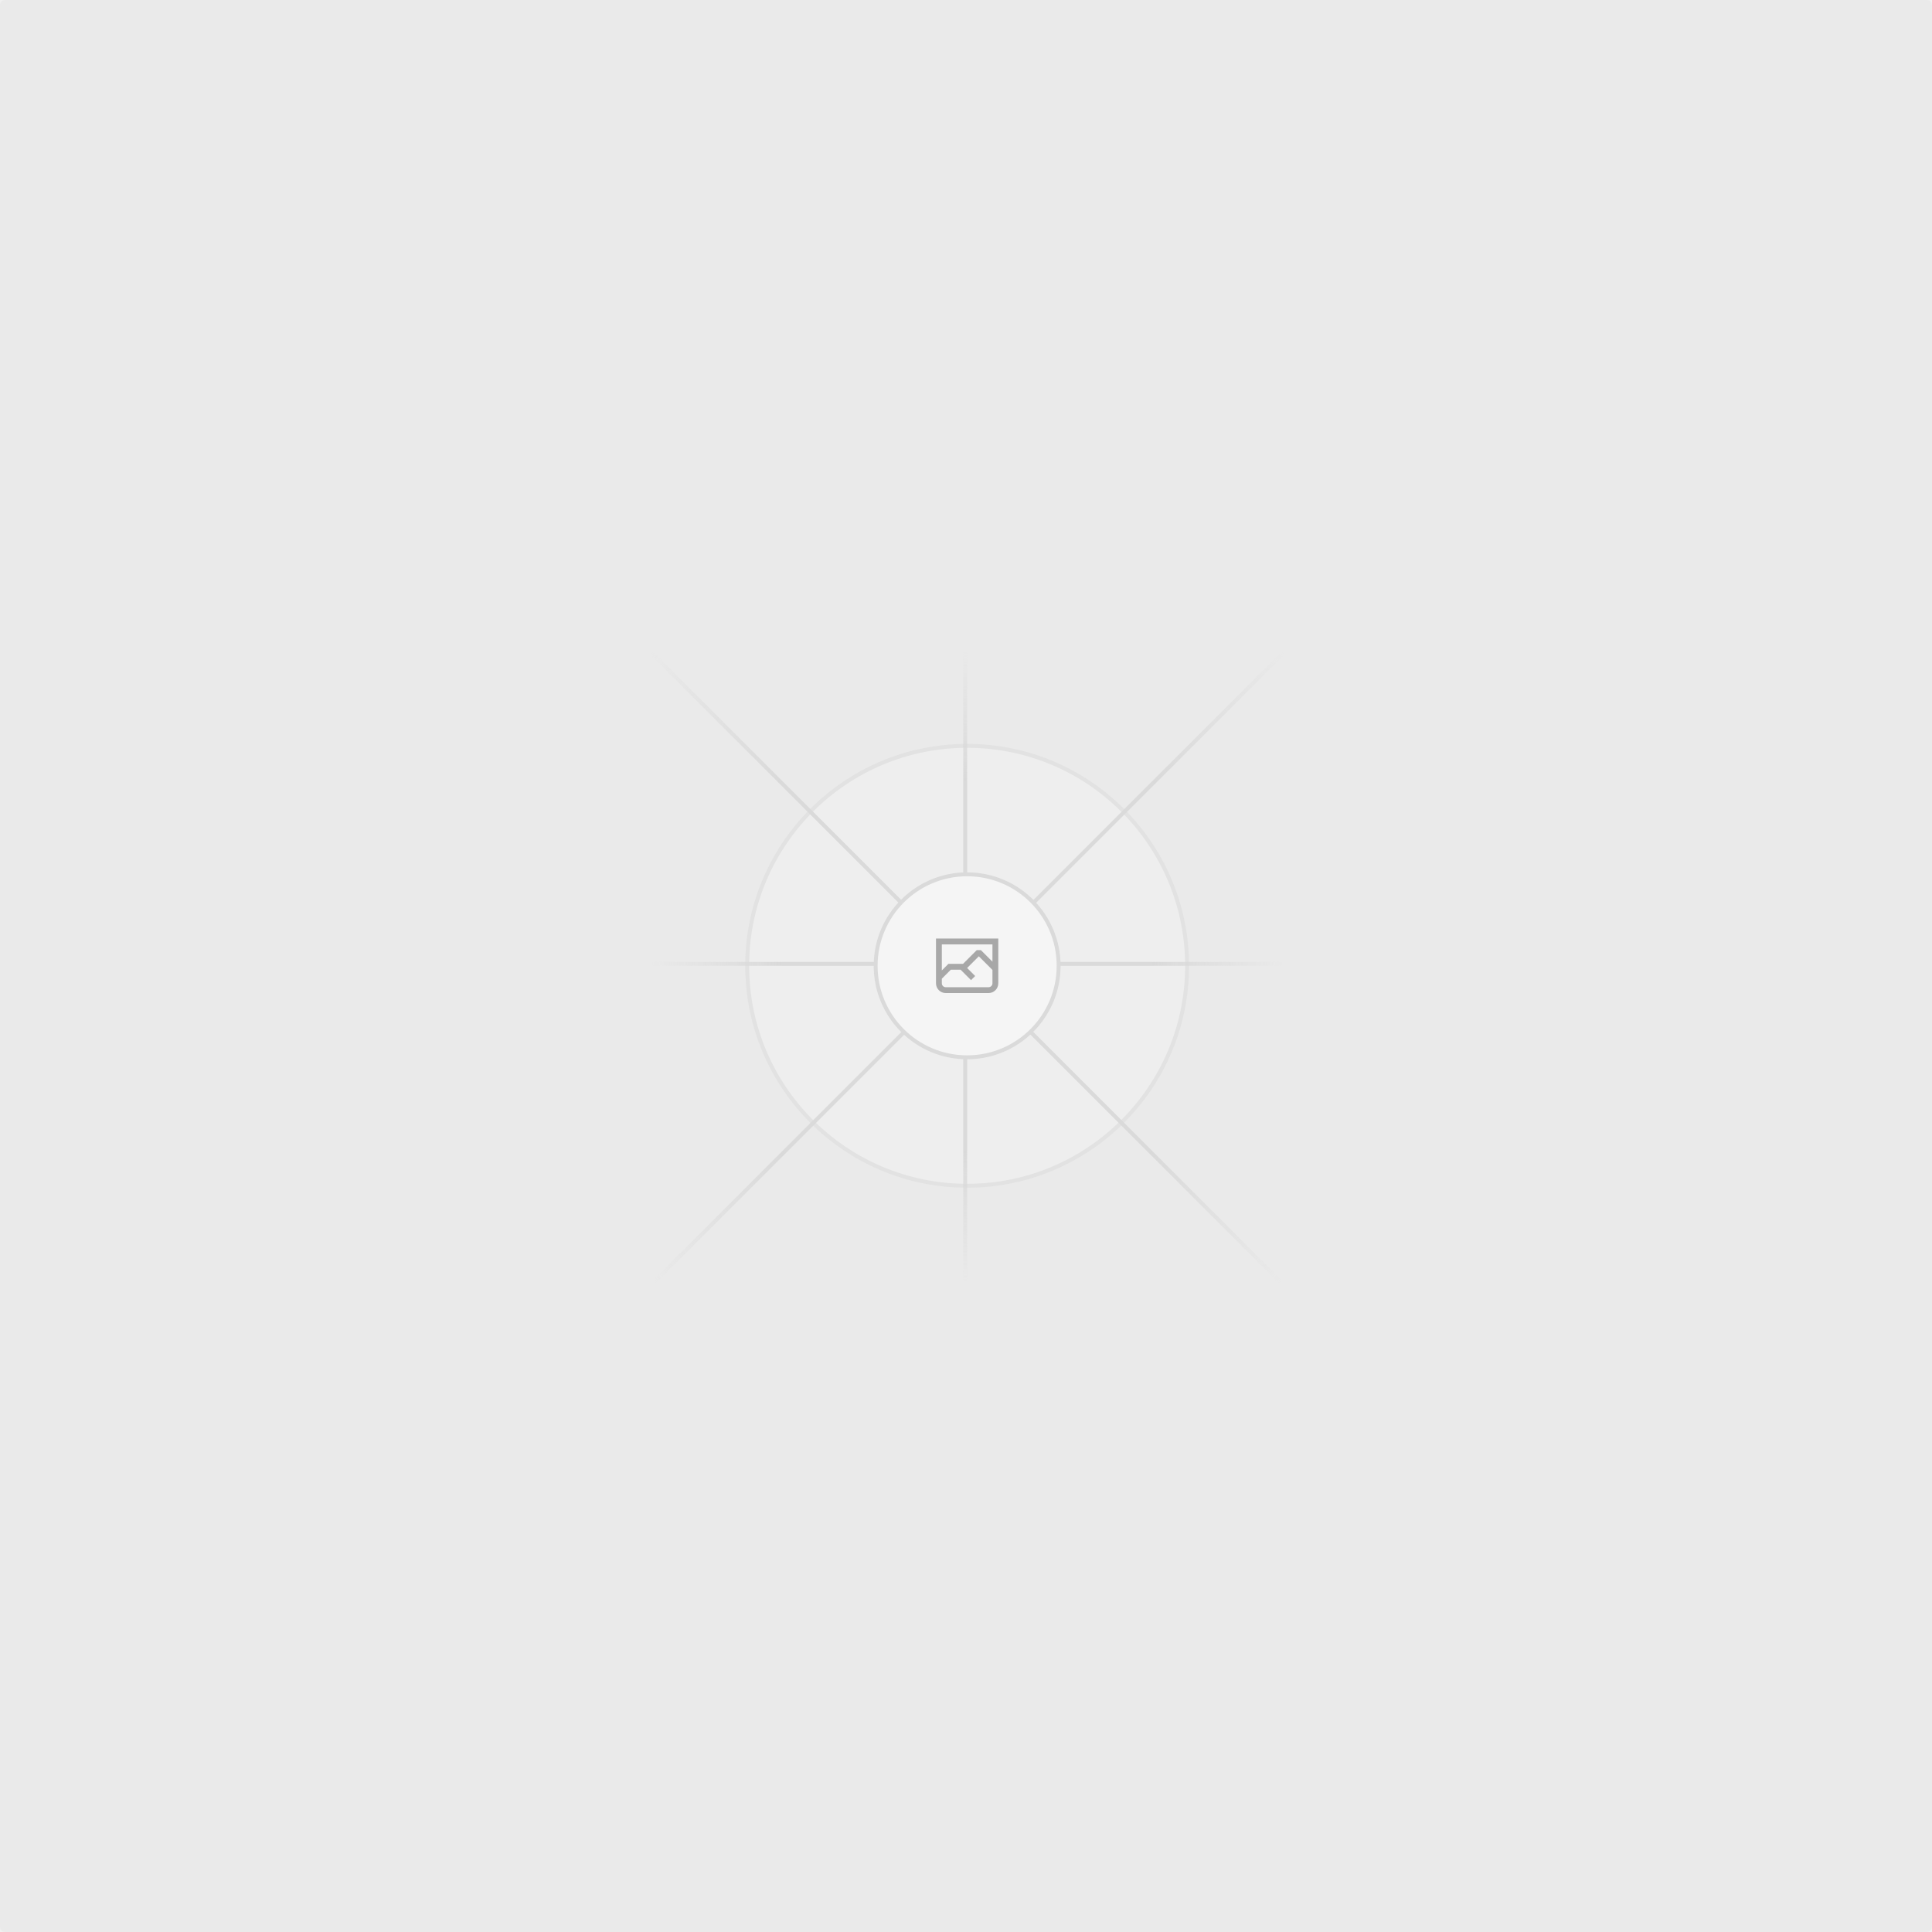
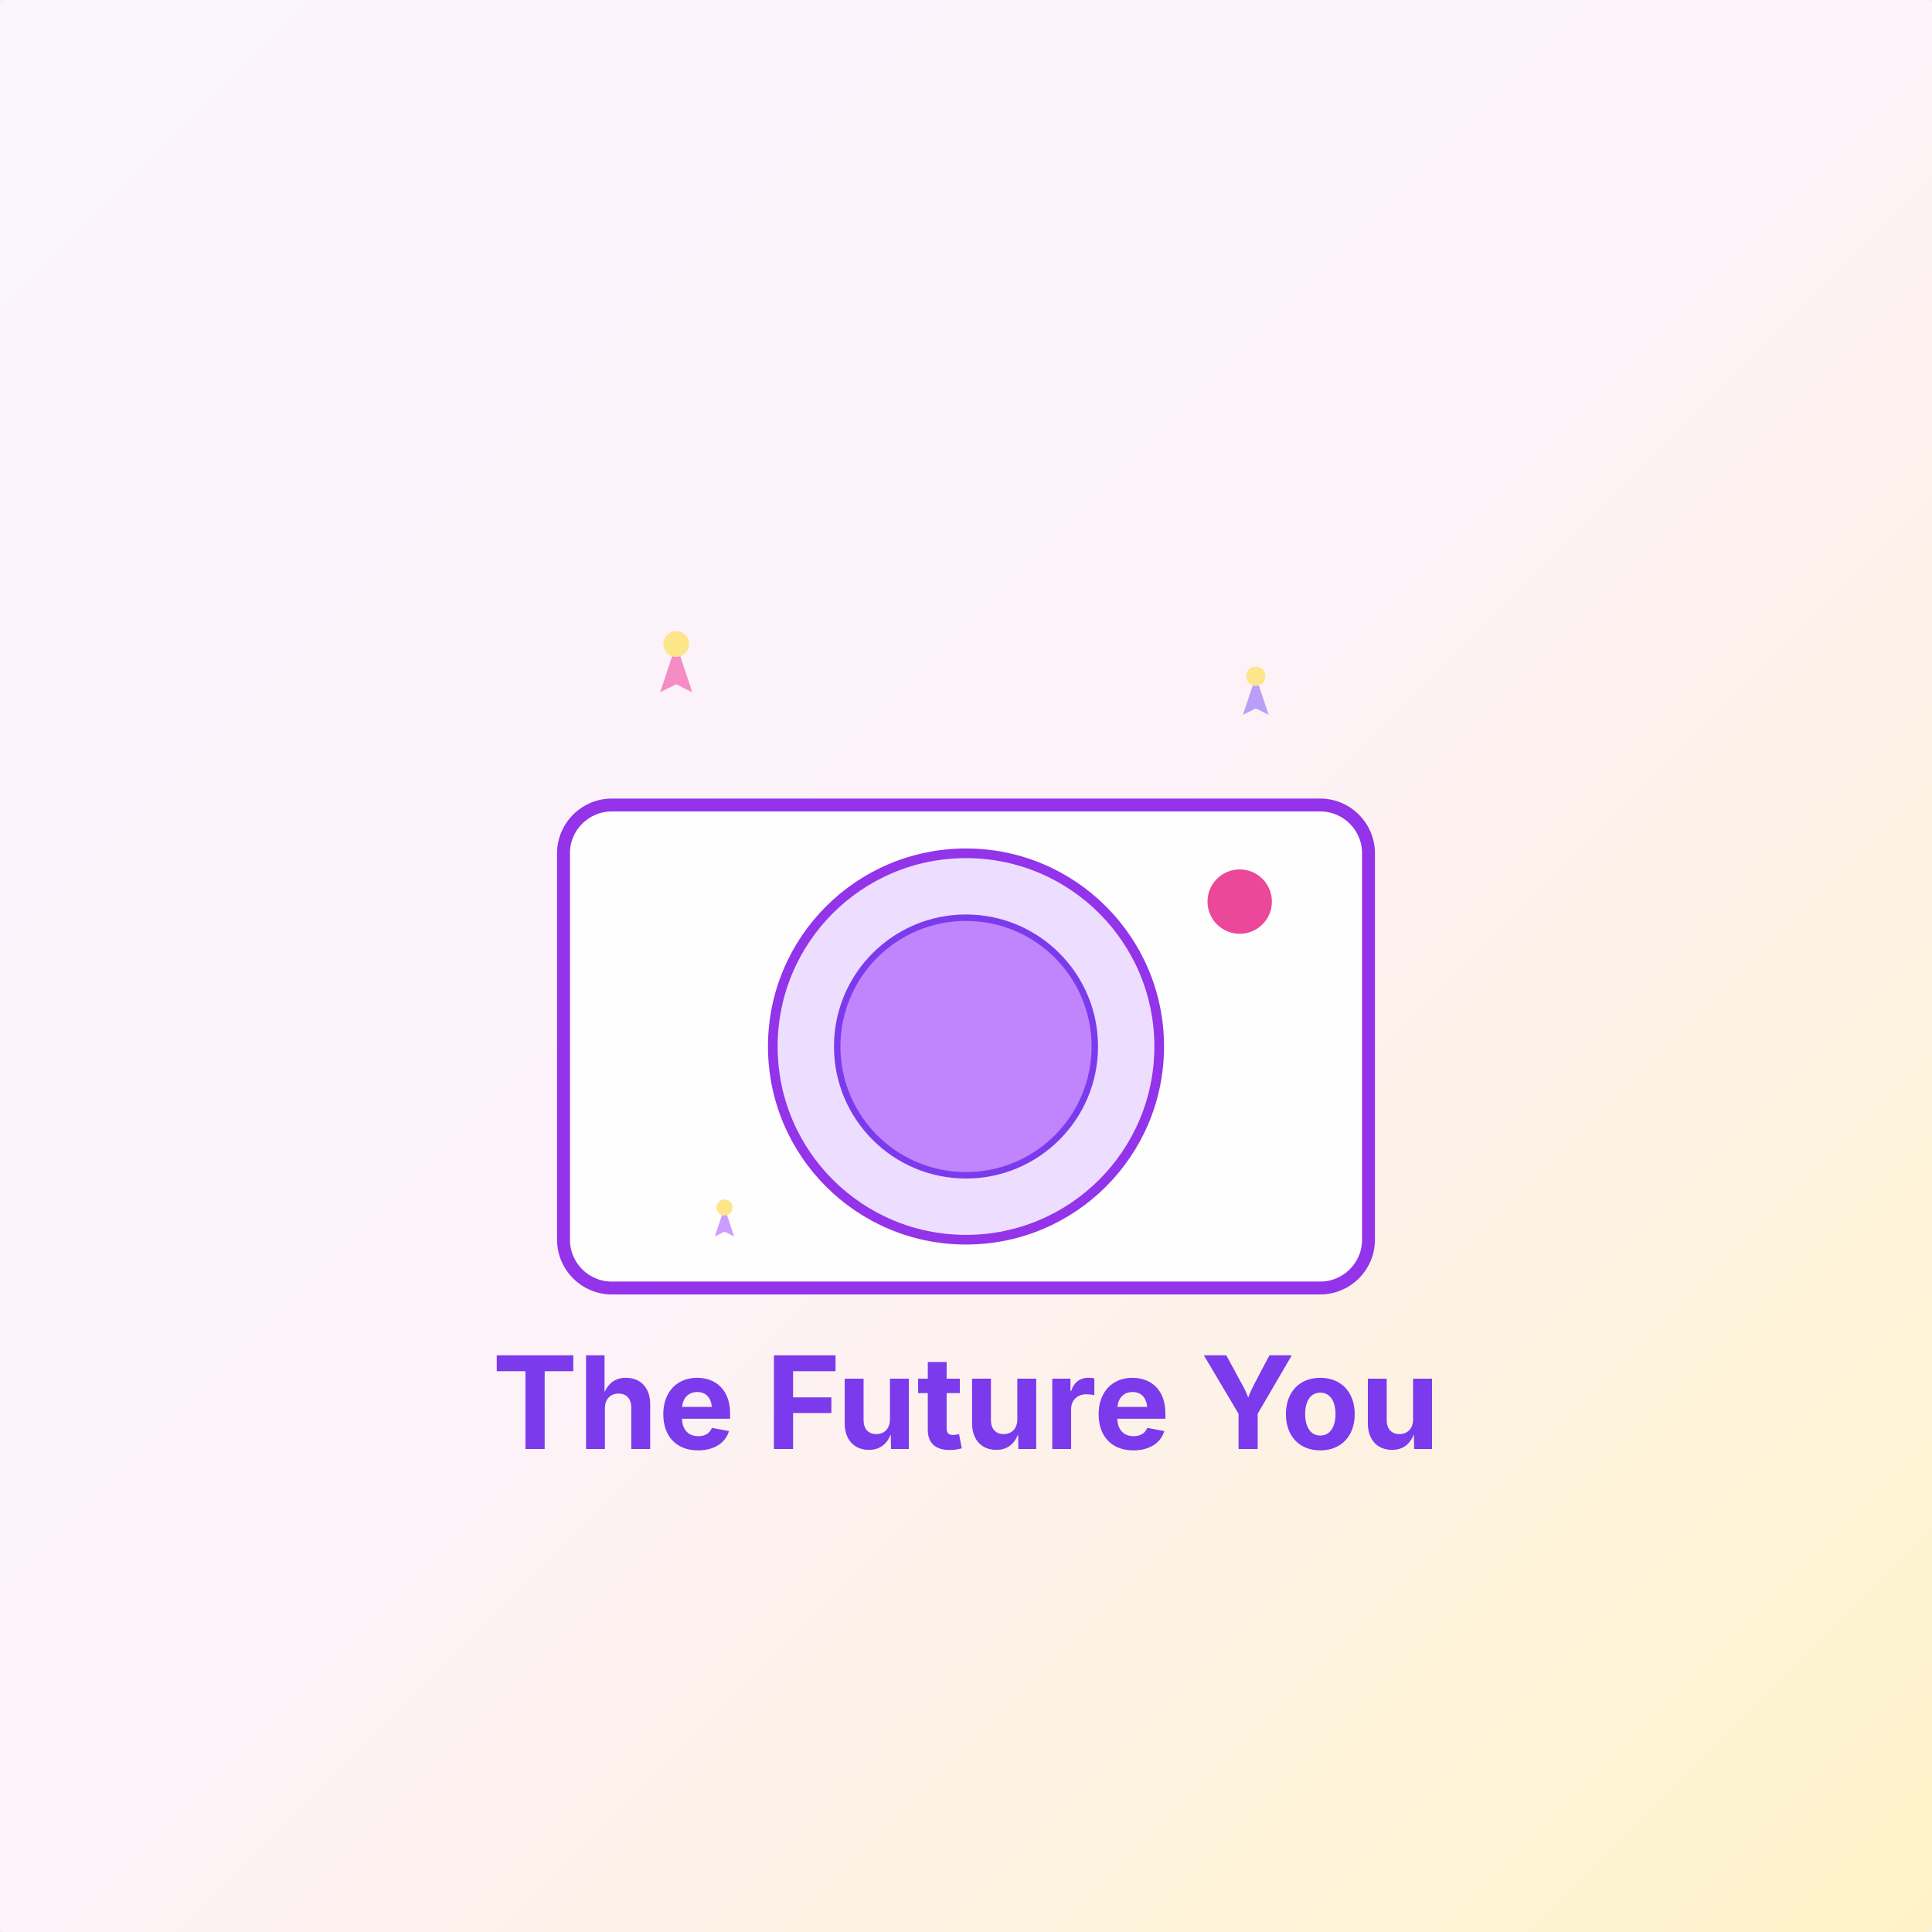
- <svg xmlns="http://www.w3.org/2000/svg" width="1200" height="1200" fill="none">
-   <rect width="1200" height="1200" fill="#EAEAEA" rx="3" />
-   <g opacity=".5">
-     <g opacity=".5">
-       <path fill="#FAFAFA" d="M600.709 736.5c-75.454 0-136.621-61.167-136.621-136.62 0-75.454 61.167-136.621 136.621-136.621 75.453 0 136.62 61.167 136.62 136.621 0 75.453-61.167 136.62-136.62 136.62Z" />
-       <path stroke="#C9C9C9" stroke-width="2.418" d="M600.709 736.5c-75.454 0-136.621-61.167-136.621-136.62 0-75.454 61.167-136.621 136.621-136.621 75.453 0 136.62 61.167 136.62 136.621 0 75.453-61.167 136.62-136.62 136.62Z" />
+ <svg xmlns="http://www.w3.org/2000/svg" width="1200" height="1200" viewBox="0 0 1200 1200" fill="none">
+   <rect width="1200" height="1200" fill="url(#bgGradient)" rx="3" />
+   <g transform="translate(300, 300)">
+     <rect x="50" y="200" width="500" height="300" rx="30" fill="white" opacity="0.95" />
+     <rect x="50" y="200" width="500" height="300" rx="30" fill="none" stroke="#9333EA" stroke-width="8" />
+     <circle cx="300" cy="350" r="120" fill="#E9D5FF" opacity="0.8" />
+     <circle cx="300" cy="350" r="120" fill="none" stroke="#9333EA" stroke-width="6" />
+     <circle cx="300" cy="350" r="80" fill="#C084FC" />
+     <circle cx="300" cy="350" r="80" fill="none" stroke="#7C3AED" stroke-width="4" />
+     <circle cx="470" cy="260" r="20" fill="#EC4899" />
+     <g transform="translate(120, 100)">
+       <path d="M0,0 L10,30 L0,25 L-10,30 Z" fill="#F472B6" opacity="0.8" />
+       <circle cx="0" cy="0" r="8" fill="#FDE68A" />
    </g>
-     <path stroke="url(#a)" stroke-width="2.418" d="M0-1.209h553.581" transform="scale(1 -1) rotate(45 1163.11 91.165)" />
-     <path stroke="url(#b)" stroke-width="2.418" d="M404.846 598.671h391.726" />
-     <path stroke="url(#c)" stroke-width="2.418" d="M599.5 795.742V404.017" />
-     <path stroke="url(#d)" stroke-width="2.418" d="m795.717 796.597-391.441-391.44" />
-     <path fill="#fff" d="M600.709 656.704c-31.384 0-56.825-25.441-56.825-56.824 0-31.384 25.441-56.825 56.825-56.825 31.383 0 56.824 25.441 56.824 56.825 0 31.383-25.441 56.824-56.824 56.824Z" />
-     <g clip-path="url(#e)">
-       <path fill="#666" fill-rule="evenodd" d="M616.426 586.58h-31.434v16.176l3.553-3.554.531-.531h9.068l.074-.074 8.463-8.463h2.565l7.18 7.181V586.58Zm-15.715 14.654 3.698 3.699 1.283 1.282-2.565 2.565-1.282-1.283-5.2-5.199h-6.066l-5.514 5.514-.073.073v2.876a2.418 2.418 0 0 0 2.418 2.418h26.598a2.418 2.418 0 0 0 2.418-2.418v-8.317l-8.463-8.463-7.181 7.181-.071.072Zm-19.347 5.442v4.085a6.045 6.045 0 0 0 6.046 6.045h26.598a6.044 6.044 0 0 0 6.045-6.045v-7.108l1.356-1.355-1.282-1.283-.074-.073v-17.989h-38.689v23.43l-.146.146.146.147Z" clip-rule="evenodd" />
+     <g transform="translate(480, 120)">
+       <path d="M0,0 L8,24 L0,20 L-8,24 Z" fill="#A78BFA" opacity="0.8" />
+       <circle cx="0" cy="0" r="6" fill="#FDE68A" />
    </g>
-     <path stroke="#C9C9C9" stroke-width="2.418" d="M600.709 656.704c-31.384 0-56.825-25.441-56.825-56.824 0-31.384 25.441-56.825 56.825-56.825 31.383 0 56.824 25.441 56.824 56.825 0 31.383-25.441 56.824-56.824 56.824Z" />
+     <g transform="translate(150, 450)">
+       <path d="M0,0 L6,18 L0,15 L-6,18 Z" fill="#C084FC" opacity="0.8" />
+       <circle cx="0" cy="0" r="5" fill="#FDE68A" />
+     </g>
  </g>
+   <text x="600" y="900" font-family="Inter, sans-serif" font-size="80" font-weight="700" text-anchor="middle" fill="#7C3AED">
+     The Future You
+   </text>
  <defs>
-     <linearGradient id="a" x1="554.061" x2="-.48" y1=".083" y2=".087" gradientUnits="userSpaceOnUse">
-       <stop stop-color="#C9C9C9" stop-opacity="0" />
-       <stop offset=".208" stop-color="#C9C9C9" />
-       <stop offset=".792" stop-color="#C9C9C9" />
-       <stop offset="1" stop-color="#C9C9C9" stop-opacity="0" />
+     <linearGradient id="bgGradient" x1="0%" y1="0%" x2="100%" y2="100%">
+       <stop offset="0%" style="stop-color:#FAF5FF;stop-opacity:1" />
+       <stop offset="50%" style="stop-color:#FDF2F8;stop-opacity:1" />
+       <stop offset="100%" style="stop-color:#FEF3C7;stop-opacity:1" />
    </linearGradient>
-     <linearGradient id="b" x1="796.912" x2="404.507" y1="599.963" y2="599.965" gradientUnits="userSpaceOnUse">
-       <stop stop-color="#C9C9C9" stop-opacity="0" />
-       <stop offset=".208" stop-color="#C9C9C9" />
-       <stop offset=".792" stop-color="#C9C9C9" />
-       <stop offset="1" stop-color="#C9C9C9" stop-opacity="0" />
-     </linearGradient>
-     <linearGradient id="c" x1="600.792" x2="600.794" y1="403.677" y2="796.082" gradientUnits="userSpaceOnUse">
-       <stop stop-color="#C9C9C9" stop-opacity="0" />
-       <stop offset=".208" stop-color="#C9C9C9" />
-       <stop offset=".792" stop-color="#C9C9C9" />
-       <stop offset="1" stop-color="#C9C9C9" stop-opacity="0" />
-     </linearGradient>
-     <linearGradient id="d" x1="404.85" x2="796.972" y1="403.903" y2="796.02" gradientUnits="userSpaceOnUse">
-       <stop stop-color="#C9C9C9" stop-opacity="0" />
-       <stop offset=".208" stop-color="#C9C9C9" />
-       <stop offset=".792" stop-color="#C9C9C9" />
-       <stop offset="1" stop-color="#C9C9C9" stop-opacity="0" />
-     </linearGradient>
-     <clipPath id="e">
-       <path fill="#fff" d="M581.364 580.535h38.689v38.689h-38.689z" />
-     </clipPath>
  </defs>
</svg>
